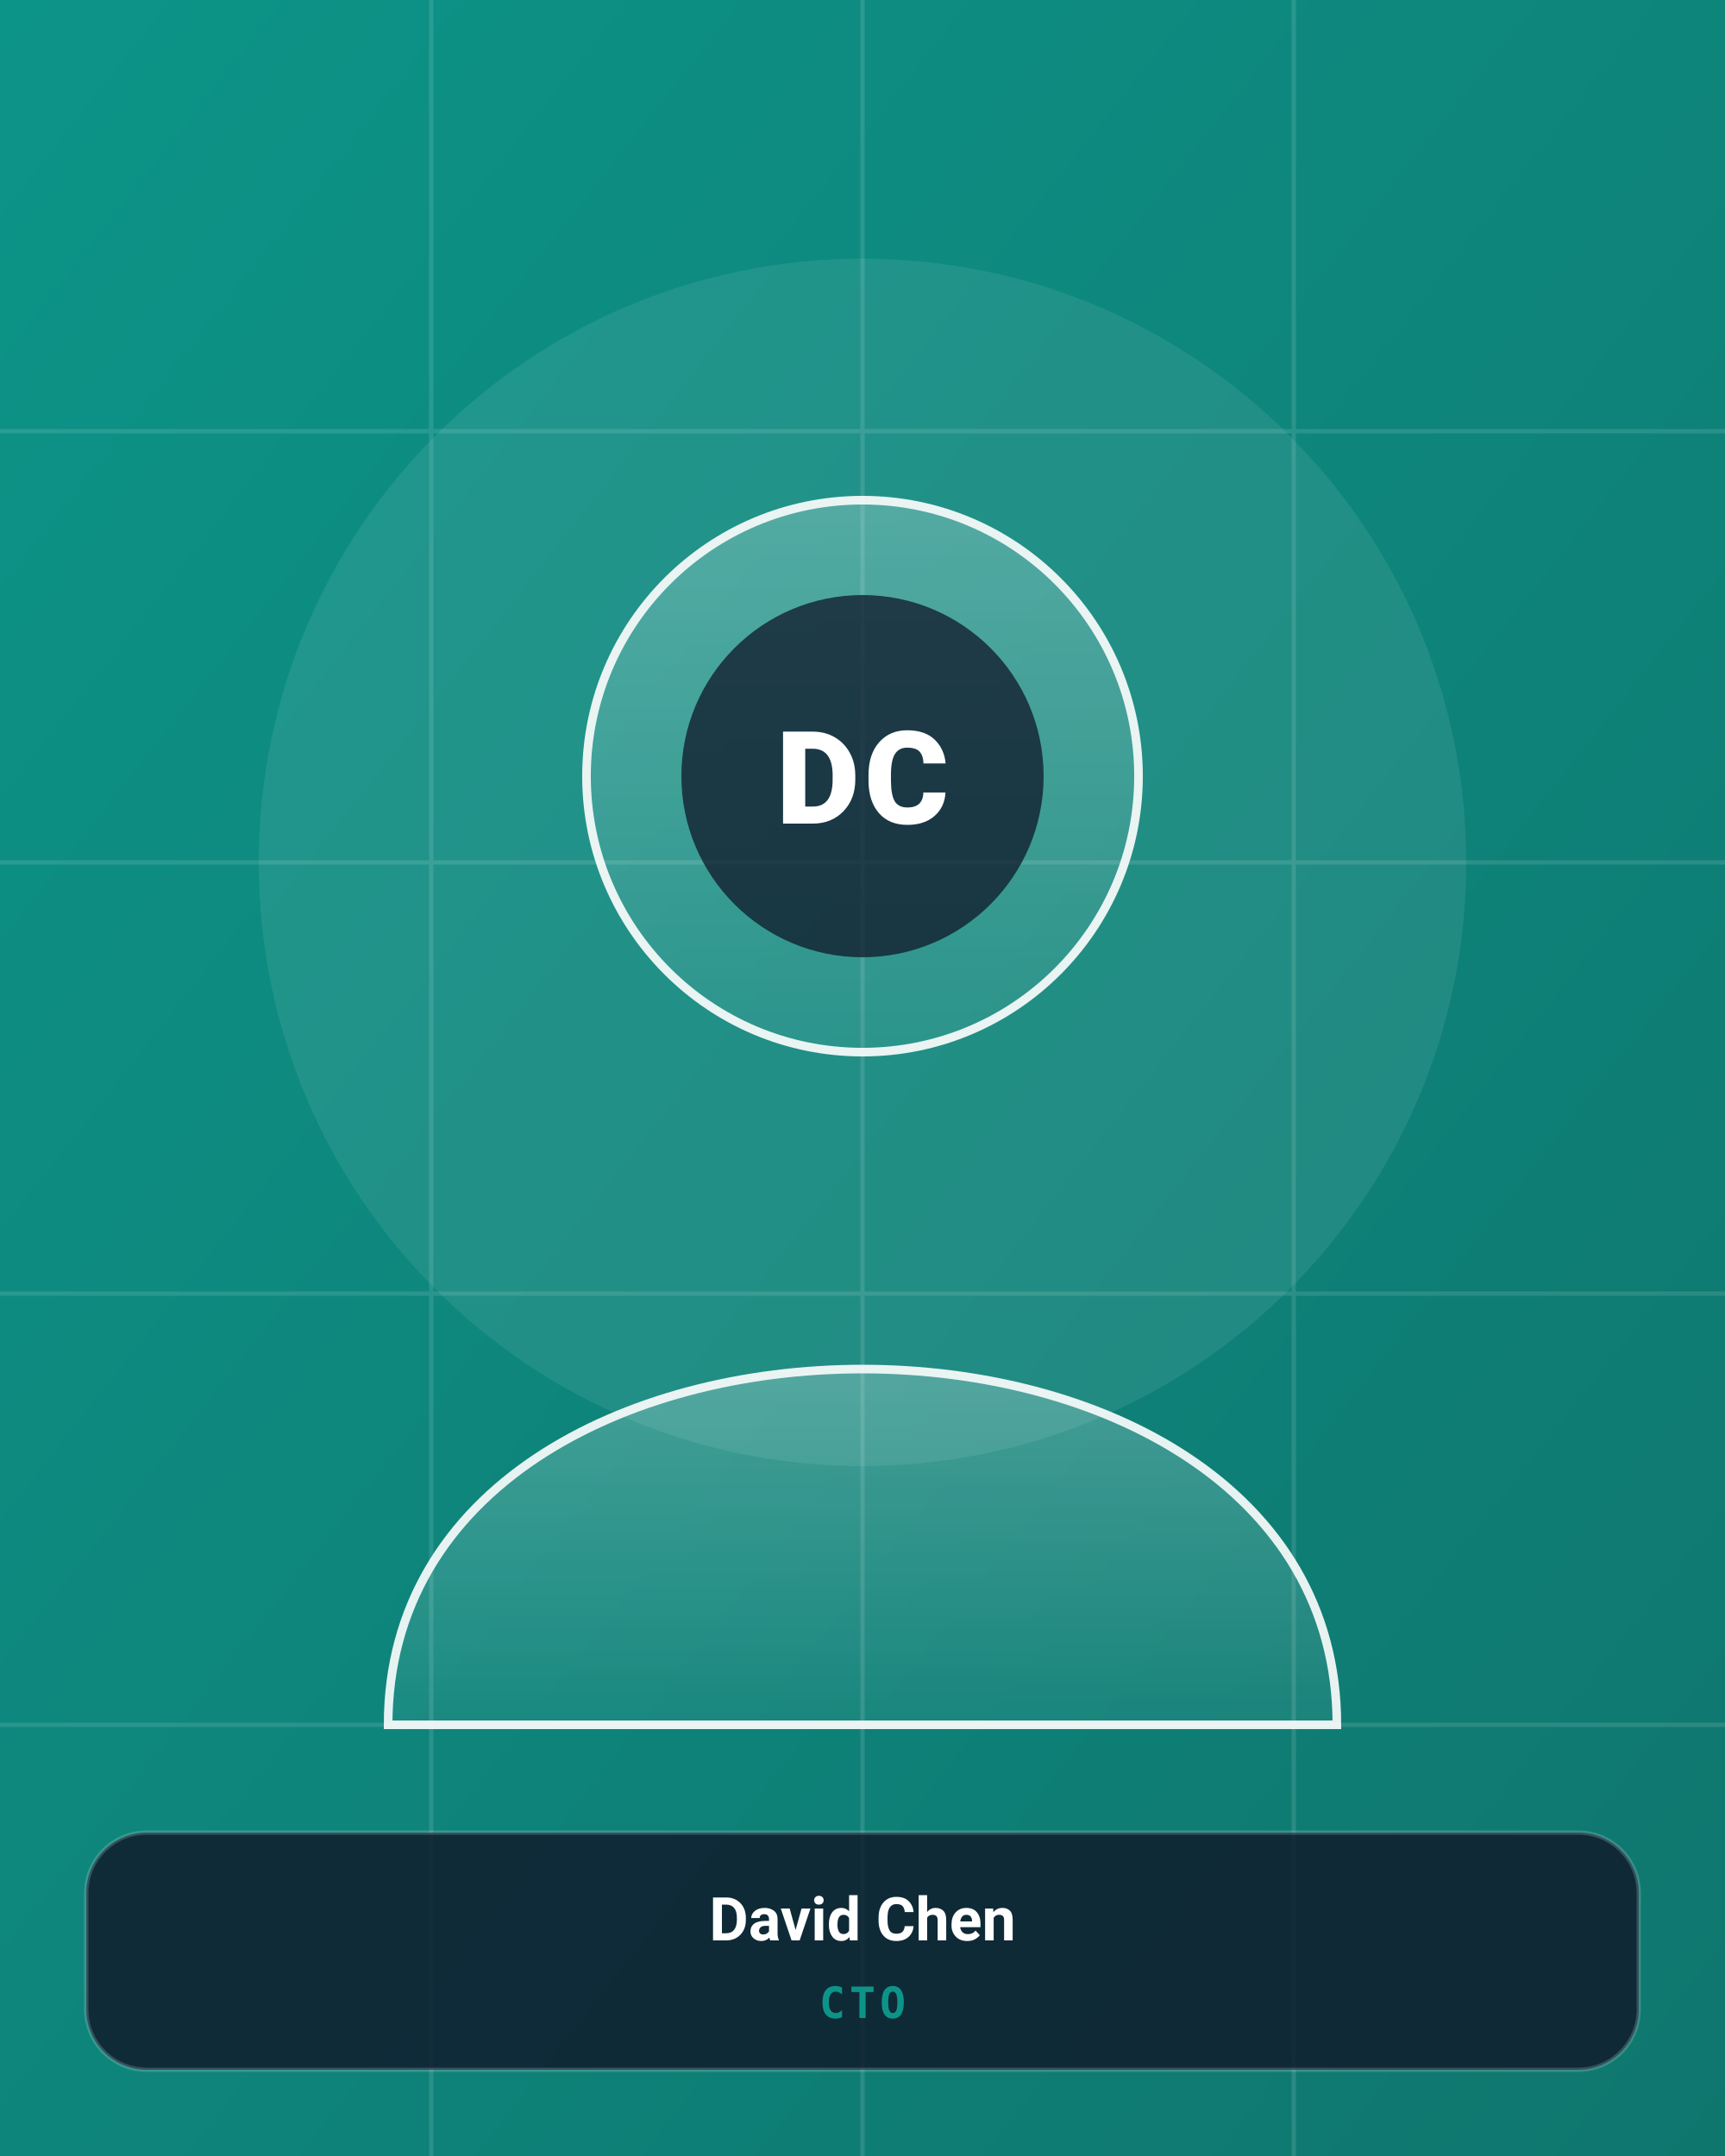
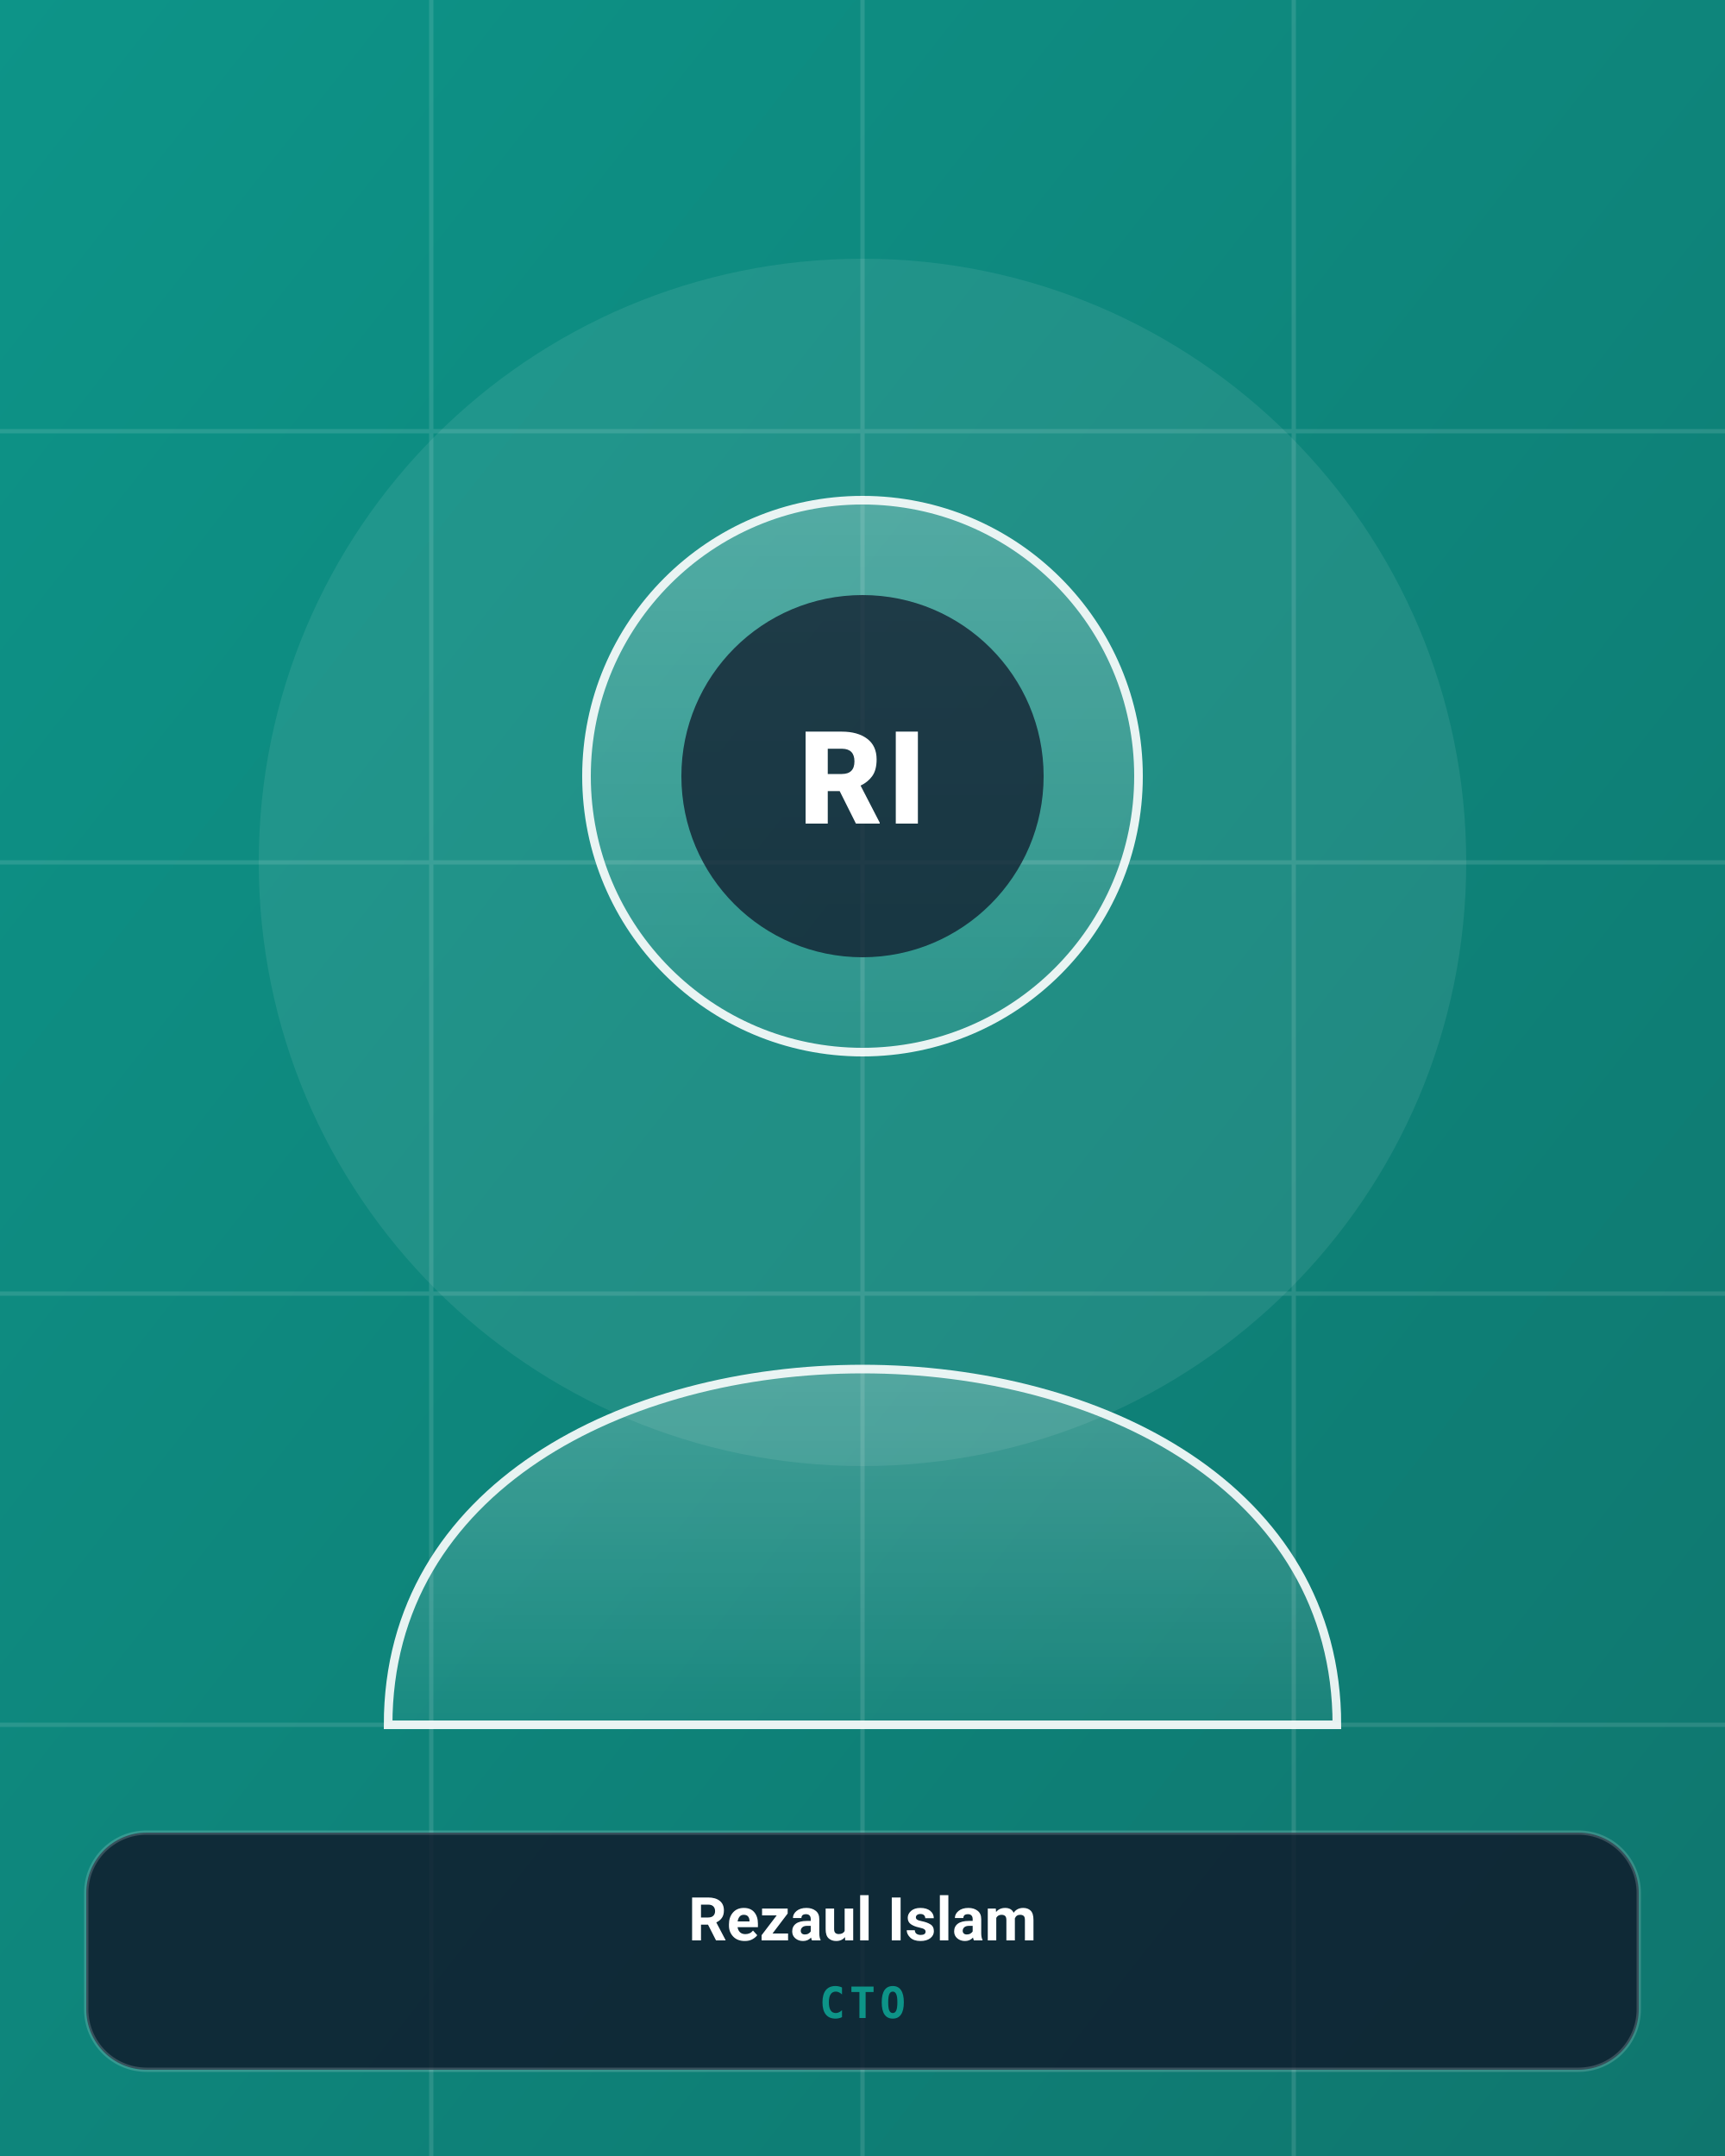
<svg xmlns="http://www.w3.org/2000/svg" viewBox="0 0 400 500" width="100%" height="100%">
  <defs>
    <linearGradient id="bg-member-02-cto" x1="0%" y1="0%" x2="100%" y2="100%">
      <stop offset="0%" stop-color="#0d9488" />
      <stop offset="100%" stop-color="#0f766e" />
    </linearGradient>
    <linearGradient id="avatar-grad" x1="0%" y1="0%" x2="0%" y2="100%">
      <stop offset="0%" stop-color="#ffffff" stop-opacity="0.25" />
      <stop offset="100%" stop-color="#ffffff" stop-opacity="0.05" />
    </linearGradient>
  </defs>
  <rect width="400" height="500" rx="0" fill="url(#bg-member-02-cto)" />
  <g opacity="0.12" stroke="#ffffff" stroke-width="1">
    <line x1="0" y1="100" x2="400" y2="100" />
    <line x1="0" y1="200" x2="400" y2="200" />
    <line x1="0" y1="300" x2="400" y2="300" />
    <line x1="0" y1="400" x2="400" y2="400" />
    <line x1="100" y1="0" x2="100" y2="500" />
    <line x1="200" y1="0" x2="200" y2="500" />
    <line x1="300" y1="0" x2="300" y2="500" />
  </g>
  <circle cx="200" cy="200" r="140" fill="#ffffff" opacity="0.08" />
  <circle cx="200" cy="180" r="64" fill="url(#avatar-grad)" stroke="#ffffff" stroke-width="2" opacity="0.9" />
  <path d="M 90 400 C 90 290, 310 290, 310 400 Z" fill="url(#avatar-grad)" stroke="#ffffff" stroke-width="2" opacity="0.9" />
  <circle cx="200" cy="180" r="42" fill="#0f172a" opacity="0.75" />
-   <text x="200" y="191" font-family="-apple-system, BlinkMacSystemFont, 'Segoe UI', Roboto, sans-serif" font-size="30" font-weight="800" fill="#ffffff" text-anchor="middle" letter-spacing="1">DC</text>
+   <text x="200" y="191" font-family="-apple-system, BlinkMacSystemFont, 'Segoe UI', Roboto, sans-serif" font-size="30" font-weight="800" fill="#ffffff" text-anchor="middle" letter-spacing="1">RI</text>
  <rect x="20" y="425" width="360" height="55" rx="14" fill="#0f172a" opacity="0.82" stroke="#ffffff" stroke-width="1" stroke-opacity="0.2" />
-   <text x="200" y="450" font-family="-apple-system, BlinkMacSystemFont, 'Segoe UI', Roboto, sans-serif" font-size="14" font-weight="700" fill="#ffffff" text-anchor="middle">David Chen</text>
+   <text x="200" y="450" font-family="-apple-system, BlinkMacSystemFont, 'Segoe UI', Roboto, sans-serif" font-size="14" font-weight="700" fill="#ffffff" text-anchor="middle">Rezaul Islam</text>
  <text x="200" y="468" font-family="ui-monospace, SFMono-Regular, Menlo, Monaco, Consolas, monospace" font-size="10" font-weight="600" fill="#0d9488" text-anchor="middle" letter-spacing="1">CTO</text>
</svg>
